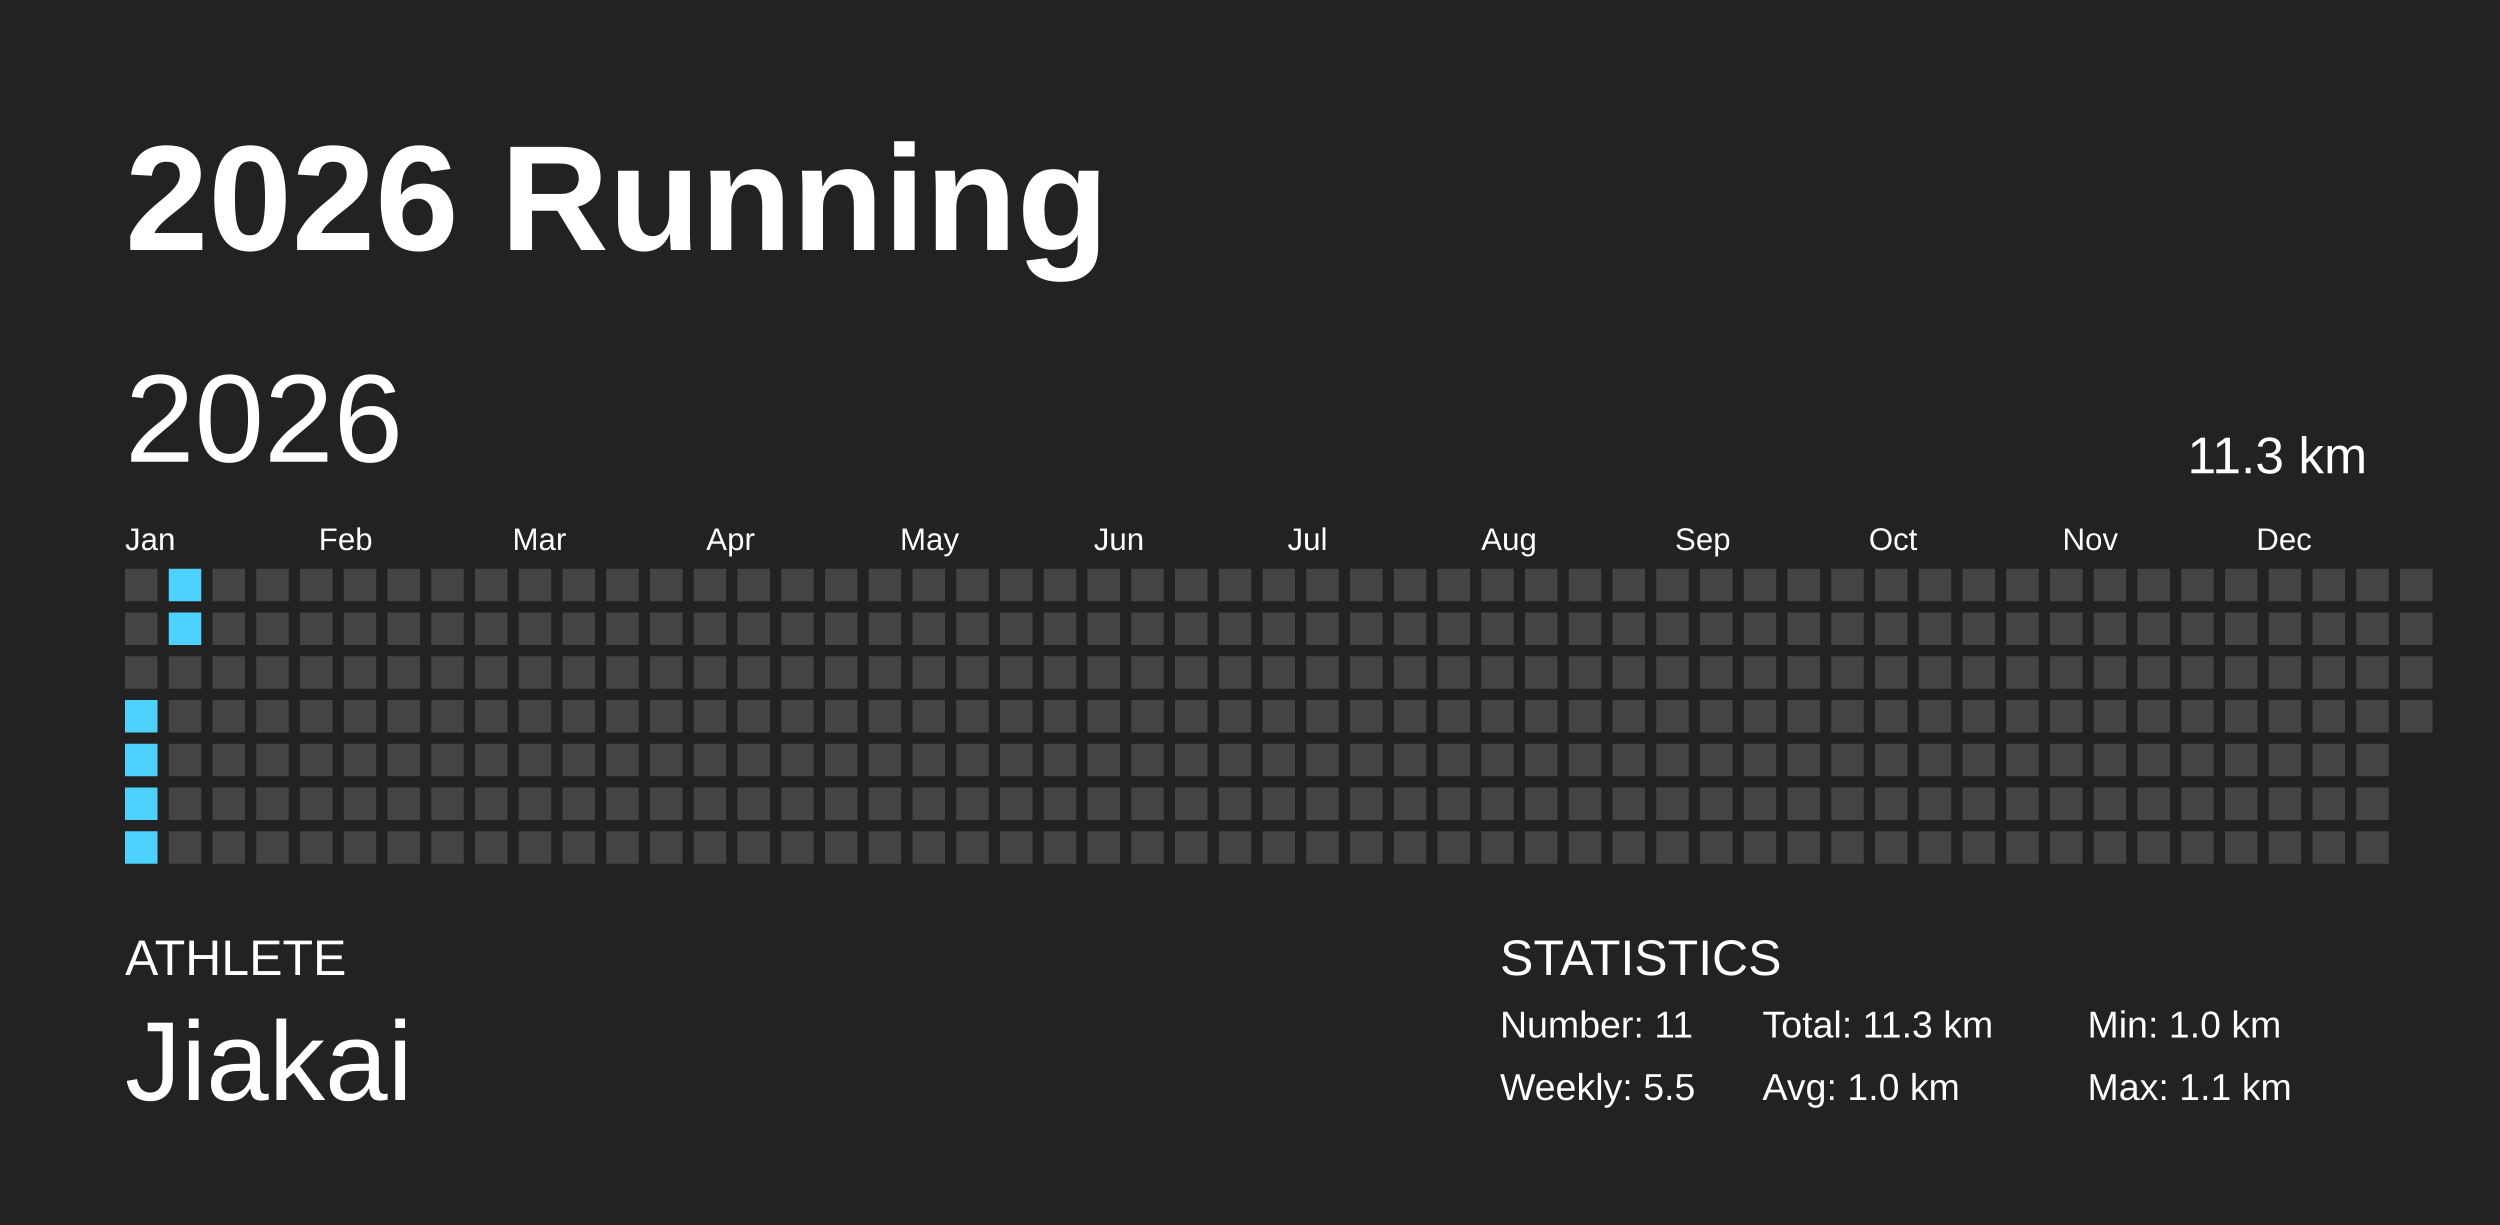
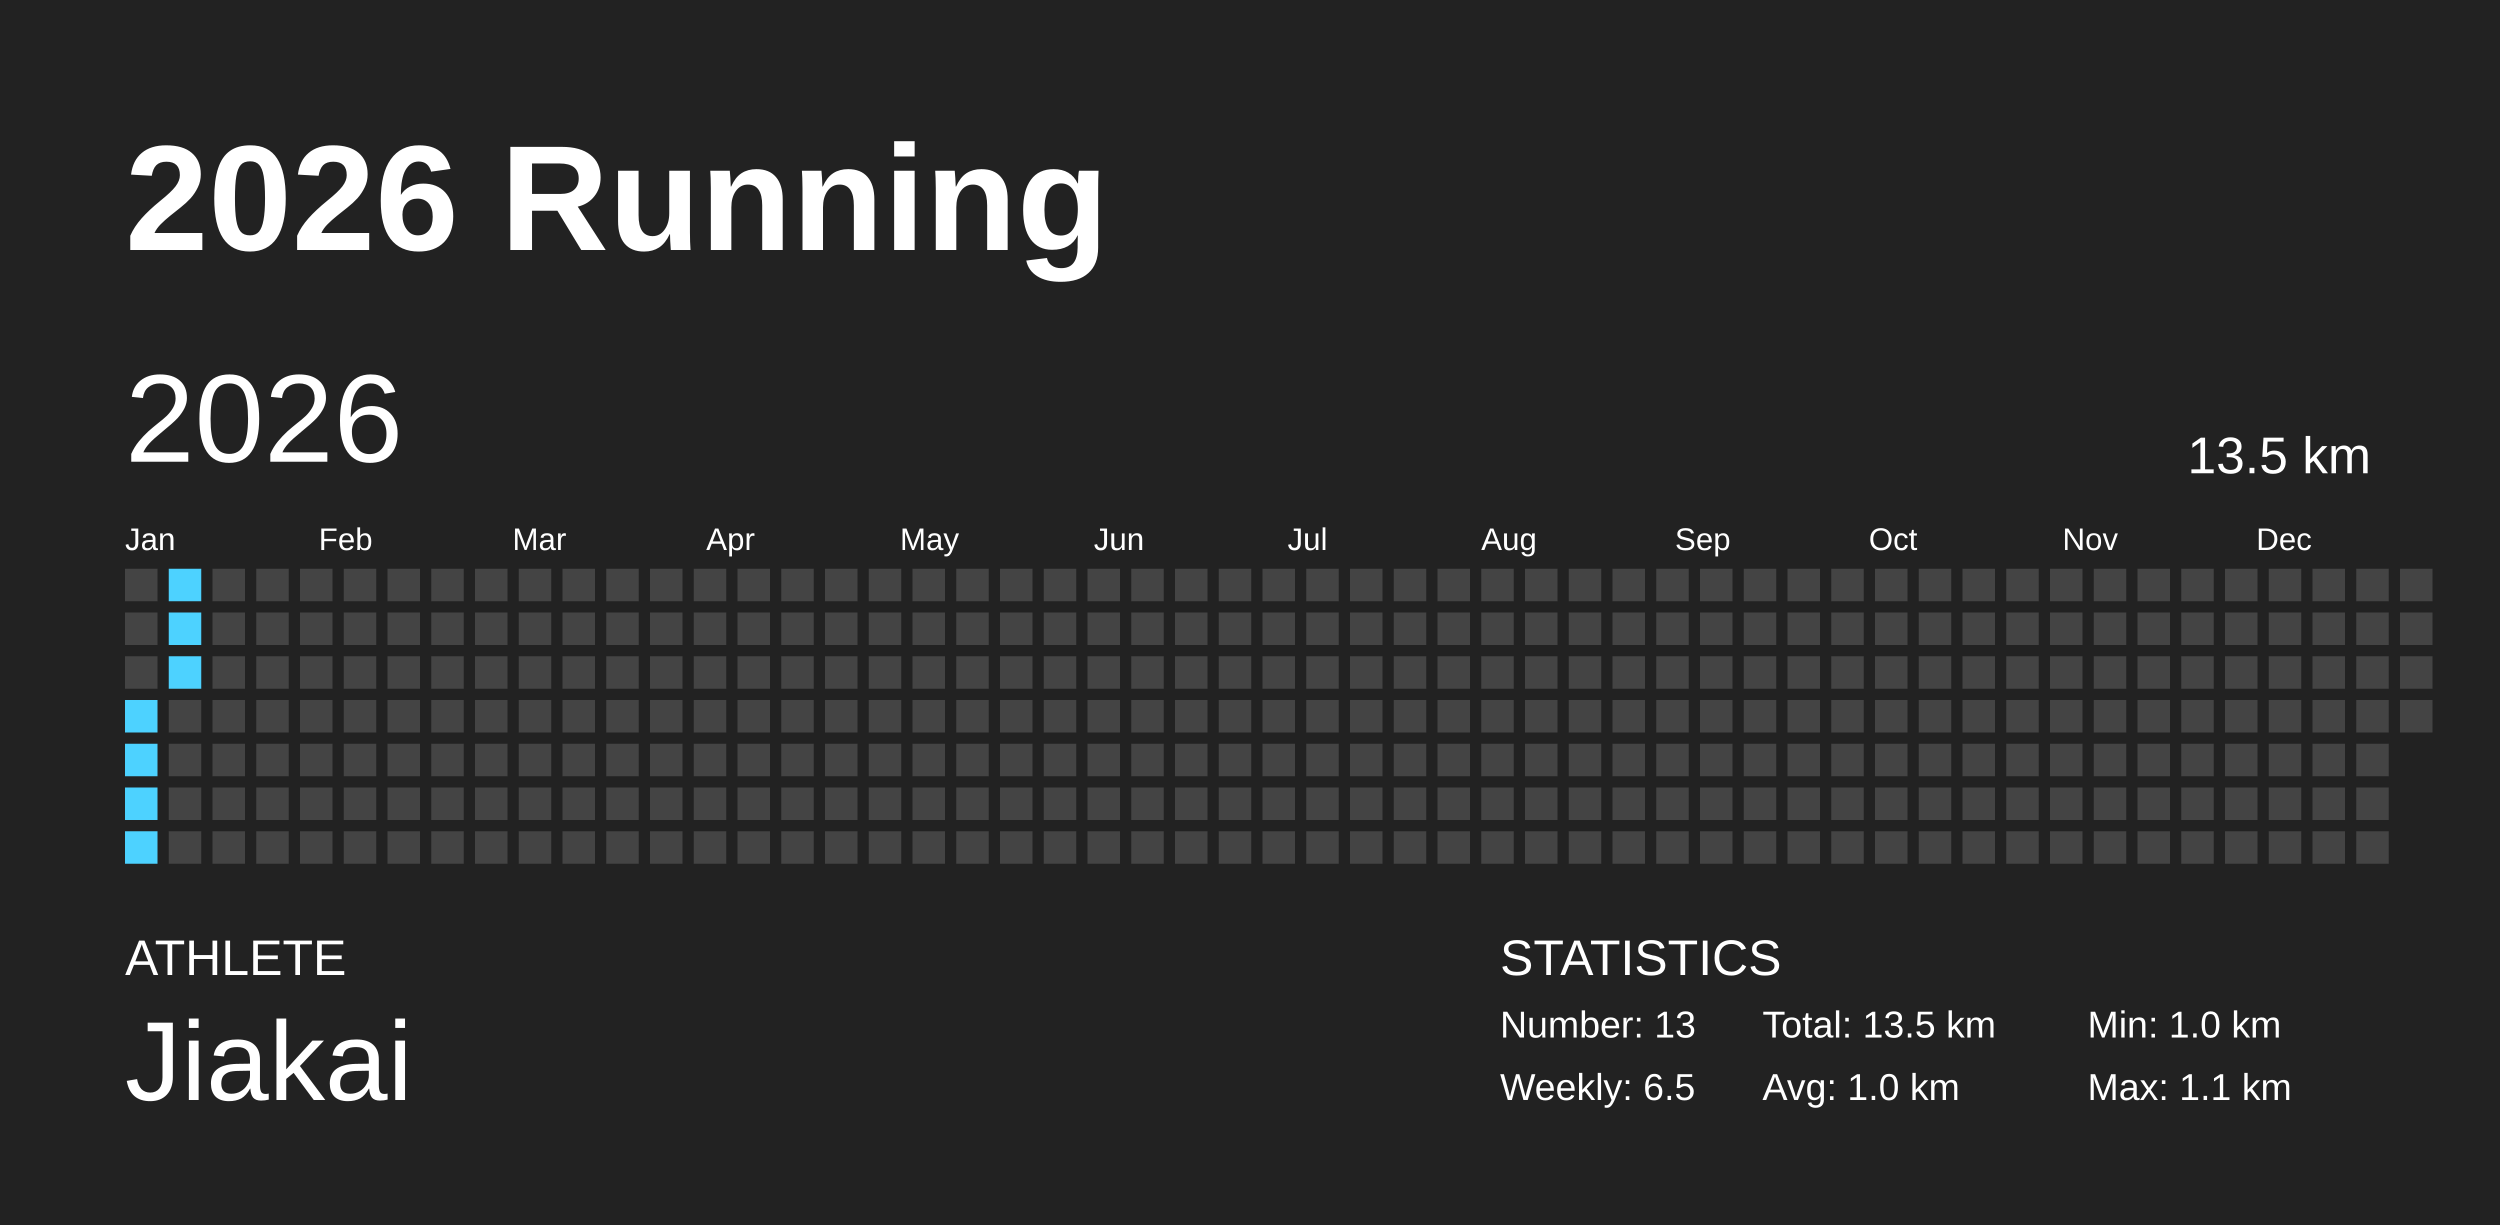
<svg xmlns="http://www.w3.org/2000/svg" baseProfile="full" height="98mm" version="1.1" viewBox="0,0,200,98" width="200mm">
  <defs />
  <rect fill="#222222" height="98" width="200" x="0" y="0" />
  <text fill="#FFFFFF" style="font-size:12px; font-family:Arial; font-weight:bold;" x="10" y="20">2026 Running</text>
  <text fill="#FFFFFF" style="font-size:4px; font-family:Arial" x="10" y="78">ATHLETE</text>
  <text fill="#FFFFFF" style="font-size:9px; font-family:Arial" x="10" y="88">Jiakai</text>
  <text fill="#FFFFFF" style="font-size:4px; font-family:Arial" x="120" y="78">STATISTICS</text>
-   <text fill="#FFFFFF" style="font-size:3px; font-family:Arial" x="120" y="83">Number: 11</text>
-   <text fill="#FFFFFF" style="font-size:3px; font-family:Arial" x="120" y="88">Weekly: 5.5</text>
-   <text fill="#FFFFFF" style="font-size:3px; font-family:Arial" x="141" y="83">Total: 11.3 km</text>
+   <text fill="#FFFFFF" style="font-size:3px; font-family:Arial" x="120" y="83">Number: 13</text>
+   <text fill="#FFFFFF" style="font-size:3px; font-family:Arial" x="120" y="88">Weekly: 6.5</text>
+   <text fill="#FFFFFF" style="font-size:3px; font-family:Arial" x="141" y="83">Total: 13.5 km</text>
  <text fill="#FFFFFF" style="font-size:3px; font-family:Arial" x="141" y="88">Avg: 1.0 km</text>
  <text fill="#FFFFFF" style="font-size:3px; font-family:Arial" x="167" y="83">Min: 1.0 km</text>
  <text fill="#FFFFFF" style="font-size:3px; font-family:Arial" x="167" y="88">Max: 1.1 km</text>
  <text dominant-baseline="hanging" fill="#FFFFFF" style="font-size:10.0px; font-family:Arial;" x="10" y="30">2026</text>
-   <text dominant-baseline="hanging" fill="#FFFFFF" style="font-size:4.125px; font-family:Arial;" x="175" y="35">11.3 km</text>
+   <text dominant-baseline="hanging" fill="#FFFFFF" style="font-size:4.125px; font-family:Arial;" x="175" y="35">13.5 km</text>
  <text fill="#FFFFFF" style="font-size:2.5px; font-family:Arial" x="10.0" y="44">Jan</text>
  <text fill="#FFFFFF" style="font-size:2.5px; font-family:Arial" x="25.5" y="44">Feb</text>
  <text fill="#FFFFFF" style="font-size:2.5px; font-family:Arial" x="41.0" y="44">Mar</text>
  <text fill="#FFFFFF" style="font-size:2.5px; font-family:Arial" x="56.5" y="44">Apr</text>
  <text fill="#FFFFFF" style="font-size:2.5px; font-family:Arial" x="72.0" y="44">May</text>
  <text fill="#FFFFFF" style="font-size:2.5px; font-family:Arial" x="87.5" y="44">Jun</text>
  <text fill="#FFFFFF" style="font-size:2.5px; font-family:Arial" x="103.0" y="44">Jul</text>
  <text fill="#FFFFFF" style="font-size:2.5px; font-family:Arial" x="118.5" y="44">Aug</text>
  <text fill="#FFFFFF" style="font-size:2.5px; font-family:Arial" x="134.0" y="44">Sep</text>
  <text fill="#FFFFFF" style="font-size:2.5px; font-family:Arial" x="149.5" y="44">Oct</text>
  <text fill="#FFFFFF" style="font-size:2.5px; font-family:Arial" x="165.0" y="44">Nov</text>
  <text fill="#FFFFFF" style="font-size:2.5px; font-family:Arial" x="180.5" y="44">Dec</text>
  <rect fill="#444444" height="2.6" width="2.6" x="10.0" y="45.5" />
  <rect fill="#444444" height="2.6" width="2.6" x="10.0" y="49.0" />
  <rect fill="#444444" height="2.6" width="2.6" x="10.0" y="52.5" />
  <rect fill="#4dd2ff" height="2.6" width="2.6" x="10.0" y="56.0" />
  <rect fill="#4dd2ff" height="2.6" width="2.6" x="10.0" y="59.5" />
  <rect fill="#4dd2ff" height="2.6" width="2.6" x="10.0" y="63.0" />
  <rect fill="#4dd2ff" height="2.6" width="2.6" x="10.0" y="66.5" />
  <rect fill="#4dd2ff" height="2.6" width="2.6" x="13.5" y="45.5" />
  <rect fill="#4dd2ff" height="2.6" width="2.6" x="13.5" y="49.0" />
-   <rect fill="#444444" height="2.6" width="2.6" x="13.5" y="52.5" />
+   <rect fill="#4dd2ff" height="2.6" width="2.6" x="13.5" y="52.5" />
  <rect fill="#444444" height="2.6" width="2.6" x="13.5" y="56.0" />
  <rect fill="#444444" height="2.6" width="2.6" x="13.5" y="59.5" />
  <rect fill="#444444" height="2.6" width="2.6" x="13.5" y="63.0" />
  <rect fill="#444444" height="2.6" width="2.6" x="13.5" y="66.5" />
  <rect fill="#444444" height="2.6" width="2.6" x="17.0" y="45.5" />
  <rect fill="#444444" height="2.6" width="2.6" x="17.0" y="49.0" />
  <rect fill="#444444" height="2.6" width="2.6" x="17.0" y="52.5" />
  <rect fill="#444444" height="2.6" width="2.6" x="17.0" y="56.0" />
  <rect fill="#444444" height="2.6" width="2.6" x="17.0" y="59.5" />
  <rect fill="#444444" height="2.6" width="2.6" x="17.0" y="63.0" />
  <rect fill="#444444" height="2.6" width="2.6" x="17.0" y="66.5" />
  <rect fill="#444444" height="2.6" width="2.6" x="20.5" y="45.5" />
  <rect fill="#444444" height="2.6" width="2.6" x="20.5" y="49.0" />
  <rect fill="#444444" height="2.6" width="2.6" x="20.5" y="52.5" />
  <rect fill="#444444" height="2.6" width="2.6" x="20.5" y="56.0" />
  <rect fill="#444444" height="2.6" width="2.6" x="20.5" y="59.5" />
  <rect fill="#444444" height="2.6" width="2.6" x="20.5" y="63.0" />
  <rect fill="#444444" height="2.6" width="2.6" x="20.5" y="66.5" />
  <rect fill="#444444" height="2.6" width="2.6" x="24.0" y="45.5" />
  <rect fill="#444444" height="2.6" width="2.6" x="24.0" y="49.0" />
  <rect fill="#444444" height="2.6" width="2.6" x="24.0" y="52.5" />
  <rect fill="#444444" height="2.6" width="2.6" x="24.0" y="56.0" />
  <rect fill="#444444" height="2.6" width="2.6" x="24.0" y="59.5" />
  <rect fill="#444444" height="2.6" width="2.6" x="24.0" y="63.0" />
  <rect fill="#444444" height="2.6" width="2.6" x="24.0" y="66.5" />
  <rect fill="#444444" height="2.6" width="2.6" x="27.5" y="45.5" />
  <rect fill="#444444" height="2.6" width="2.6" x="27.5" y="49.0" />
  <rect fill="#444444" height="2.6" width="2.6" x="27.5" y="52.5" />
  <rect fill="#444444" height="2.6" width="2.6" x="27.5" y="56.0" />
  <rect fill="#444444" height="2.6" width="2.6" x="27.5" y="59.5" />
  <rect fill="#444444" height="2.6" width="2.6" x="27.5" y="63.0" />
  <rect fill="#444444" height="2.6" width="2.6" x="27.5" y="66.5" />
  <rect fill="#444444" height="2.6" width="2.6" x="31.0" y="45.5" />
  <rect fill="#444444" height="2.6" width="2.6" x="31.0" y="49.0" />
  <rect fill="#444444" height="2.6" width="2.6" x="31.0" y="52.5" />
  <rect fill="#444444" height="2.6" width="2.6" x="31.0" y="56.0" />
  <rect fill="#444444" height="2.6" width="2.6" x="31.0" y="59.5" />
  <rect fill="#444444" height="2.6" width="2.6" x="31.0" y="63.0" />
  <rect fill="#444444" height="2.6" width="2.6" x="31.0" y="66.5" />
  <rect fill="#444444" height="2.6" width="2.6" x="34.5" y="45.5" />
  <rect fill="#444444" height="2.6" width="2.6" x="34.5" y="49.0" />
  <rect fill="#444444" height="2.6" width="2.6" x="34.5" y="52.5" />
  <rect fill="#444444" height="2.6" width="2.6" x="34.5" y="56.0" />
  <rect fill="#444444" height="2.6" width="2.6" x="34.5" y="59.5" />
  <rect fill="#444444" height="2.6" width="2.6" x="34.5" y="63.0" />
  <rect fill="#444444" height="2.6" width="2.6" x="34.5" y="66.5" />
  <rect fill="#444444" height="2.6" width="2.6" x="38.0" y="45.5" />
  <rect fill="#444444" height="2.6" width="2.6" x="38.0" y="49.0" />
  <rect fill="#444444" height="2.6" width="2.6" x="38.0" y="52.5" />
  <rect fill="#444444" height="2.6" width="2.6" x="38.0" y="56.0" />
  <rect fill="#444444" height="2.6" width="2.6" x="38.0" y="59.5" />
  <rect fill="#444444" height="2.6" width="2.6" x="38.0" y="63.0" />
  <rect fill="#444444" height="2.6" width="2.6" x="38.0" y="66.5" />
  <rect fill="#444444" height="2.6" width="2.6" x="41.5" y="45.5" />
  <rect fill="#444444" height="2.6" width="2.6" x="41.5" y="49.0" />
  <rect fill="#444444" height="2.6" width="2.6" x="41.5" y="52.5" />
  <rect fill="#444444" height="2.6" width="2.6" x="41.5" y="56.0" />
  <rect fill="#444444" height="2.6" width="2.6" x="41.5" y="59.5" />
  <rect fill="#444444" height="2.6" width="2.6" x="41.5" y="63.0" />
  <rect fill="#444444" height="2.6" width="2.6" x="41.5" y="66.5" />
  <rect fill="#444444" height="2.6" width="2.6" x="45.0" y="45.5" />
  <rect fill="#444444" height="2.6" width="2.6" x="45.0" y="49.0" />
  <rect fill="#444444" height="2.6" width="2.6" x="45.0" y="52.5" />
  <rect fill="#444444" height="2.6" width="2.6" x="45.0" y="56.0" />
  <rect fill="#444444" height="2.6" width="2.6" x="45.0" y="59.5" />
  <rect fill="#444444" height="2.6" width="2.6" x="45.0" y="63.0" />
  <rect fill="#444444" height="2.6" width="2.6" x="45.0" y="66.5" />
  <rect fill="#444444" height="2.6" width="2.6" x="48.5" y="45.5" />
  <rect fill="#444444" height="2.6" width="2.6" x="48.5" y="49.0" />
  <rect fill="#444444" height="2.6" width="2.6" x="48.5" y="52.5" />
  <rect fill="#444444" height="2.6" width="2.6" x="48.5" y="56.0" />
  <rect fill="#444444" height="2.6" width="2.6" x="48.5" y="59.5" />
  <rect fill="#444444" height="2.6" width="2.6" x="48.5" y="63.0" />
  <rect fill="#444444" height="2.6" width="2.6" x="48.5" y="66.5" />
  <rect fill="#444444" height="2.6" width="2.6" x="52.0" y="45.5" />
  <rect fill="#444444" height="2.6" width="2.6" x="52.0" y="49.0" />
  <rect fill="#444444" height="2.6" width="2.6" x="52.0" y="52.5" />
  <rect fill="#444444" height="2.6" width="2.6" x="52.0" y="56.0" />
  <rect fill="#444444" height="2.6" width="2.6" x="52.0" y="59.5" />
  <rect fill="#444444" height="2.6" width="2.6" x="52.0" y="63.0" />
  <rect fill="#444444" height="2.6" width="2.6" x="52.0" y="66.5" />
  <rect fill="#444444" height="2.6" width="2.6" x="55.5" y="45.5" />
  <rect fill="#444444" height="2.6" width="2.6" x="55.5" y="49.0" />
  <rect fill="#444444" height="2.6" width="2.6" x="55.5" y="52.5" />
  <rect fill="#444444" height="2.6" width="2.6" x="55.5" y="56.0" />
  <rect fill="#444444" height="2.6" width="2.6" x="55.5" y="59.5" />
  <rect fill="#444444" height="2.6" width="2.6" x="55.5" y="63.0" />
  <rect fill="#444444" height="2.6" width="2.6" x="55.5" y="66.5" />
  <rect fill="#444444" height="2.6" width="2.6" x="59.0" y="45.5" />
  <rect fill="#444444" height="2.6" width="2.6" x="59.0" y="49.0" />
  <rect fill="#444444" height="2.6" width="2.6" x="59.0" y="52.5" />
  <rect fill="#444444" height="2.6" width="2.6" x="59.0" y="56.0" />
  <rect fill="#444444" height="2.6" width="2.6" x="59.0" y="59.5" />
  <rect fill="#444444" height="2.6" width="2.6" x="59.0" y="63.0" />
  <rect fill="#444444" height="2.6" width="2.6" x="59.0" y="66.5" />
  <rect fill="#444444" height="2.6" width="2.6" x="62.5" y="45.5" />
  <rect fill="#444444" height="2.6" width="2.6" x="62.5" y="49.0" />
  <rect fill="#444444" height="2.6" width="2.6" x="62.5" y="52.5" />
  <rect fill="#444444" height="2.6" width="2.6" x="62.5" y="56.0" />
  <rect fill="#444444" height="2.6" width="2.6" x="62.5" y="59.5" />
  <rect fill="#444444" height="2.6" width="2.6" x="62.5" y="63.0" />
  <rect fill="#444444" height="2.6" width="2.6" x="62.5" y="66.5" />
  <rect fill="#444444" height="2.6" width="2.6" x="66.0" y="45.5" />
  <rect fill="#444444" height="2.6" width="2.6" x="66.0" y="49.0" />
  <rect fill="#444444" height="2.6" width="2.6" x="66.0" y="52.5" />
  <rect fill="#444444" height="2.6" width="2.6" x="66.0" y="56.0" />
  <rect fill="#444444" height="2.6" width="2.6" x="66.0" y="59.5" />
  <rect fill="#444444" height="2.6" width="2.6" x="66.0" y="63.0" />
  <rect fill="#444444" height="2.6" width="2.6" x="66.0" y="66.5" />
  <rect fill="#444444" height="2.6" width="2.6" x="69.5" y="45.5" />
  <rect fill="#444444" height="2.6" width="2.6" x="69.5" y="49.0" />
  <rect fill="#444444" height="2.6" width="2.6" x="69.5" y="52.5" />
  <rect fill="#444444" height="2.6" width="2.6" x="69.5" y="56.0" />
  <rect fill="#444444" height="2.6" width="2.6" x="69.5" y="59.5" />
  <rect fill="#444444" height="2.6" width="2.6" x="69.5" y="63.0" />
  <rect fill="#444444" height="2.6" width="2.6" x="69.5" y="66.5" />
  <rect fill="#444444" height="2.6" width="2.6" x="73.0" y="45.5" />
  <rect fill="#444444" height="2.6" width="2.6" x="73.0" y="49.0" />
  <rect fill="#444444" height="2.6" width="2.6" x="73.0" y="52.5" />
  <rect fill="#444444" height="2.6" width="2.6" x="73.0" y="56.0" />
  <rect fill="#444444" height="2.6" width="2.6" x="73.0" y="59.5" />
  <rect fill="#444444" height="2.6" width="2.6" x="73.0" y="63.0" />
  <rect fill="#444444" height="2.6" width="2.6" x="73.0" y="66.5" />
  <rect fill="#444444" height="2.6" width="2.6" x="76.5" y="45.5" />
  <rect fill="#444444" height="2.6" width="2.6" x="76.5" y="49.0" />
  <rect fill="#444444" height="2.6" width="2.6" x="76.5" y="52.5" />
  <rect fill="#444444" height="2.6" width="2.6" x="76.5" y="56.0" />
  <rect fill="#444444" height="2.6" width="2.6" x="76.5" y="59.5" />
  <rect fill="#444444" height="2.6" width="2.6" x="76.5" y="63.0" />
  <rect fill="#444444" height="2.6" width="2.6" x="76.5" y="66.5" />
  <rect fill="#444444" height="2.6" width="2.6" x="80.0" y="45.5" />
  <rect fill="#444444" height="2.6" width="2.6" x="80.0" y="49.0" />
  <rect fill="#444444" height="2.6" width="2.6" x="80.0" y="52.5" />
  <rect fill="#444444" height="2.6" width="2.6" x="80.0" y="56.0" />
  <rect fill="#444444" height="2.6" width="2.6" x="80.0" y="59.5" />
  <rect fill="#444444" height="2.6" width="2.6" x="80.0" y="63.0" />
  <rect fill="#444444" height="2.6" width="2.6" x="80.0" y="66.5" />
  <rect fill="#444444" height="2.6" width="2.6" x="83.5" y="45.5" />
  <rect fill="#444444" height="2.6" width="2.6" x="83.5" y="49.0" />
  <rect fill="#444444" height="2.6" width="2.6" x="83.5" y="52.5" />
  <rect fill="#444444" height="2.6" width="2.6" x="83.5" y="56.0" />
  <rect fill="#444444" height="2.6" width="2.6" x="83.5" y="59.5" />
  <rect fill="#444444" height="2.6" width="2.6" x="83.5" y="63.0" />
  <rect fill="#444444" height="2.6" width="2.6" x="83.5" y="66.5" />
  <rect fill="#444444" height="2.6" width="2.6" x="87.0" y="45.5" />
  <rect fill="#444444" height="2.6" width="2.6" x="87.0" y="49.0" />
  <rect fill="#444444" height="2.6" width="2.6" x="87.0" y="52.5" />
  <rect fill="#444444" height="2.6" width="2.6" x="87.0" y="56.0" />
  <rect fill="#444444" height="2.6" width="2.6" x="87.0" y="59.5" />
  <rect fill="#444444" height="2.6" width="2.6" x="87.0" y="63.0" />
  <rect fill="#444444" height="2.6" width="2.6" x="87.0" y="66.5" />
  <rect fill="#444444" height="2.6" width="2.6" x="90.5" y="45.5" />
  <rect fill="#444444" height="2.6" width="2.6" x="90.5" y="49.0" />
  <rect fill="#444444" height="2.6" width="2.6" x="90.5" y="52.5" />
  <rect fill="#444444" height="2.6" width="2.6" x="90.5" y="56.0" />
  <rect fill="#444444" height="2.6" width="2.6" x="90.5" y="59.5" />
  <rect fill="#444444" height="2.6" width="2.6" x="90.5" y="63.0" />
  <rect fill="#444444" height="2.6" width="2.6" x="90.5" y="66.5" />
  <rect fill="#444444" height="2.6" width="2.6" x="94.0" y="45.5" />
  <rect fill="#444444" height="2.6" width="2.6" x="94.0" y="49.0" />
  <rect fill="#444444" height="2.6" width="2.6" x="94.0" y="52.5" />
  <rect fill="#444444" height="2.6" width="2.6" x="94.0" y="56.0" />
  <rect fill="#444444" height="2.6" width="2.6" x="94.0" y="59.5" />
  <rect fill="#444444" height="2.6" width="2.6" x="94.0" y="63.0" />
  <rect fill="#444444" height="2.6" width="2.6" x="94.0" y="66.5" />
  <rect fill="#444444" height="2.6" width="2.6" x="97.5" y="45.5" />
  <rect fill="#444444" height="2.6" width="2.6" x="97.5" y="49.0" />
  <rect fill="#444444" height="2.6" width="2.6" x="97.5" y="52.5" />
  <rect fill="#444444" height="2.6" width="2.6" x="97.5" y="56.0" />
  <rect fill="#444444" height="2.6" width="2.6" x="97.5" y="59.5" />
  <rect fill="#444444" height="2.6" width="2.6" x="97.5" y="63.0" />
  <rect fill="#444444" height="2.6" width="2.6" x="97.5" y="66.5" />
  <rect fill="#444444" height="2.6" width="2.6" x="101.0" y="45.5" />
  <rect fill="#444444" height="2.6" width="2.6" x="101.0" y="49.0" />
  <rect fill="#444444" height="2.6" width="2.6" x="101.0" y="52.5" />
  <rect fill="#444444" height="2.6" width="2.6" x="101.0" y="56.0" />
  <rect fill="#444444" height="2.6" width="2.6" x="101.0" y="59.5" />
  <rect fill="#444444" height="2.6" width="2.6" x="101.0" y="63.0" />
  <rect fill="#444444" height="2.6" width="2.6" x="101.0" y="66.5" />
  <rect fill="#444444" height="2.6" width="2.6" x="104.5" y="45.5" />
  <rect fill="#444444" height="2.6" width="2.6" x="104.5" y="49.0" />
  <rect fill="#444444" height="2.6" width="2.6" x="104.5" y="52.5" />
  <rect fill="#444444" height="2.6" width="2.6" x="104.5" y="56.0" />
  <rect fill="#444444" height="2.6" width="2.6" x="104.5" y="59.5" />
  <rect fill="#444444" height="2.6" width="2.6" x="104.5" y="63.0" />
  <rect fill="#444444" height="2.6" width="2.6" x="104.5" y="66.5" />
  <rect fill="#444444" height="2.6" width="2.6" x="108.0" y="45.5" />
  <rect fill="#444444" height="2.6" width="2.6" x="108.0" y="49.0" />
  <rect fill="#444444" height="2.6" width="2.6" x="108.0" y="52.5" />
  <rect fill="#444444" height="2.6" width="2.6" x="108.0" y="56.0" />
  <rect fill="#444444" height="2.6" width="2.6" x="108.0" y="59.5" />
  <rect fill="#444444" height="2.6" width="2.6" x="108.0" y="63.0" />
  <rect fill="#444444" height="2.6" width="2.6" x="108.0" y="66.5" />
  <rect fill="#444444" height="2.6" width="2.6" x="111.5" y="45.5" />
  <rect fill="#444444" height="2.6" width="2.6" x="111.5" y="49.0" />
  <rect fill="#444444" height="2.6" width="2.6" x="111.5" y="52.5" />
  <rect fill="#444444" height="2.6" width="2.6" x="111.5" y="56.0" />
  <rect fill="#444444" height="2.6" width="2.6" x="111.5" y="59.5" />
  <rect fill="#444444" height="2.6" width="2.6" x="111.5" y="63.0" />
  <rect fill="#444444" height="2.6" width="2.6" x="111.5" y="66.5" />
  <rect fill="#444444" height="2.6" width="2.6" x="115.0" y="45.5" />
  <rect fill="#444444" height="2.6" width="2.6" x="115.0" y="49.0" />
  <rect fill="#444444" height="2.6" width="2.6" x="115.0" y="52.5" />
  <rect fill="#444444" height="2.6" width="2.6" x="115.0" y="56.0" />
  <rect fill="#444444" height="2.6" width="2.6" x="115.0" y="59.5" />
  <rect fill="#444444" height="2.6" width="2.6" x="115.0" y="63.0" />
  <rect fill="#444444" height="2.6" width="2.6" x="115.0" y="66.5" />
  <rect fill="#444444" height="2.6" width="2.6" x="118.5" y="45.5" />
  <rect fill="#444444" height="2.6" width="2.6" x="118.5" y="49.0" />
  <rect fill="#444444" height="2.6" width="2.6" x="118.5" y="52.5" />
  <rect fill="#444444" height="2.6" width="2.6" x="118.5" y="56.0" />
  <rect fill="#444444" height="2.6" width="2.6" x="118.5" y="59.5" />
  <rect fill="#444444" height="2.6" width="2.6" x="118.5" y="63.0" />
  <rect fill="#444444" height="2.6" width="2.6" x="118.5" y="66.5" />
  <rect fill="#444444" height="2.6" width="2.6" x="122.0" y="45.5" />
  <rect fill="#444444" height="2.6" width="2.6" x="122.0" y="49.0" />
  <rect fill="#444444" height="2.6" width="2.6" x="122.0" y="52.5" />
  <rect fill="#444444" height="2.6" width="2.6" x="122.0" y="56.0" />
  <rect fill="#444444" height="2.6" width="2.6" x="122.0" y="59.5" />
  <rect fill="#444444" height="2.6" width="2.6" x="122.0" y="63.0" />
  <rect fill="#444444" height="2.6" width="2.6" x="122.0" y="66.5" />
  <rect fill="#444444" height="2.6" width="2.6" x="125.5" y="45.5" />
  <rect fill="#444444" height="2.6" width="2.6" x="125.5" y="49.0" />
  <rect fill="#444444" height="2.6" width="2.6" x="125.5" y="52.5" />
  <rect fill="#444444" height="2.6" width="2.6" x="125.5" y="56.0" />
  <rect fill="#444444" height="2.6" width="2.6" x="125.5" y="59.5" />
  <rect fill="#444444" height="2.6" width="2.6" x="125.5" y="63.0" />
  <rect fill="#444444" height="2.6" width="2.6" x="125.5" y="66.5" />
  <rect fill="#444444" height="2.6" width="2.6" x="129.0" y="45.5" />
  <rect fill="#444444" height="2.6" width="2.6" x="129.0" y="49.0" />
  <rect fill="#444444" height="2.6" width="2.6" x="129.0" y="52.5" />
  <rect fill="#444444" height="2.6" width="2.6" x="129.0" y="56.0" />
  <rect fill="#444444" height="2.6" width="2.6" x="129.0" y="59.5" />
  <rect fill="#444444" height="2.6" width="2.6" x="129.0" y="63.0" />
  <rect fill="#444444" height="2.6" width="2.6" x="129.0" y="66.5" />
  <rect fill="#444444" height="2.6" width="2.6" x="132.5" y="45.5" />
  <rect fill="#444444" height="2.6" width="2.6" x="132.5" y="49.0" />
  <rect fill="#444444" height="2.6" width="2.6" x="132.5" y="52.5" />
  <rect fill="#444444" height="2.6" width="2.6" x="132.5" y="56.0" />
  <rect fill="#444444" height="2.6" width="2.6" x="132.5" y="59.5" />
  <rect fill="#444444" height="2.6" width="2.6" x="132.5" y="63.0" />
  <rect fill="#444444" height="2.6" width="2.6" x="132.5" y="66.5" />
  <rect fill="#444444" height="2.6" width="2.6" x="136.0" y="45.5" />
  <rect fill="#444444" height="2.6" width="2.6" x="136.0" y="49.0" />
  <rect fill="#444444" height="2.6" width="2.6" x="136.0" y="52.5" />
  <rect fill="#444444" height="2.6" width="2.6" x="136.0" y="56.0" />
  <rect fill="#444444" height="2.6" width="2.6" x="136.0" y="59.5" />
  <rect fill="#444444" height="2.6" width="2.6" x="136.0" y="63.0" />
  <rect fill="#444444" height="2.6" width="2.6" x="136.0" y="66.5" />
  <rect fill="#444444" height="2.6" width="2.6" x="139.5" y="45.5" />
  <rect fill="#444444" height="2.6" width="2.6" x="139.5" y="49.0" />
  <rect fill="#444444" height="2.6" width="2.6" x="139.5" y="52.5" />
  <rect fill="#444444" height="2.6" width="2.6" x="139.5" y="56.0" />
  <rect fill="#444444" height="2.6" width="2.6" x="139.5" y="59.5" />
  <rect fill="#444444" height="2.6" width="2.6" x="139.5" y="63.0" />
  <rect fill="#444444" height="2.6" width="2.6" x="139.5" y="66.5" />
  <rect fill="#444444" height="2.6" width="2.6" x="143.0" y="45.5" />
  <rect fill="#444444" height="2.6" width="2.6" x="143.0" y="49.0" />
  <rect fill="#444444" height="2.6" width="2.6" x="143.0" y="52.5" />
  <rect fill="#444444" height="2.6" width="2.6" x="143.0" y="56.0" />
  <rect fill="#444444" height="2.6" width="2.6" x="143.0" y="59.5" />
  <rect fill="#444444" height="2.6" width="2.6" x="143.0" y="63.0" />
  <rect fill="#444444" height="2.6" width="2.6" x="143.0" y="66.5" />
  <rect fill="#444444" height="2.6" width="2.6" x="146.5" y="45.5" />
  <rect fill="#444444" height="2.6" width="2.6" x="146.5" y="49.0" />
  <rect fill="#444444" height="2.6" width="2.6" x="146.5" y="52.5" />
  <rect fill="#444444" height="2.6" width="2.6" x="146.5" y="56.0" />
  <rect fill="#444444" height="2.6" width="2.6" x="146.5" y="59.5" />
  <rect fill="#444444" height="2.6" width="2.6" x="146.5" y="63.0" />
  <rect fill="#444444" height="2.6" width="2.6" x="146.5" y="66.5" />
  <rect fill="#444444" height="2.6" width="2.6" x="150.0" y="45.5" />
  <rect fill="#444444" height="2.6" width="2.6" x="150.0" y="49.0" />
  <rect fill="#444444" height="2.6" width="2.6" x="150.0" y="52.5" />
  <rect fill="#444444" height="2.6" width="2.6" x="150.0" y="56.0" />
  <rect fill="#444444" height="2.6" width="2.6" x="150.0" y="59.5" />
  <rect fill="#444444" height="2.6" width="2.6" x="150.0" y="63.0" />
  <rect fill="#444444" height="2.6" width="2.6" x="150.0" y="66.5" />
  <rect fill="#444444" height="2.6" width="2.6" x="153.5" y="45.5" />
  <rect fill="#444444" height="2.6" width="2.6" x="153.5" y="49.0" />
  <rect fill="#444444" height="2.6" width="2.6" x="153.5" y="52.5" />
  <rect fill="#444444" height="2.6" width="2.6" x="153.5" y="56.0" />
  <rect fill="#444444" height="2.6" width="2.6" x="153.5" y="59.5" />
  <rect fill="#444444" height="2.6" width="2.6" x="153.5" y="63.0" />
  <rect fill="#444444" height="2.6" width="2.6" x="153.5" y="66.5" />
  <rect fill="#444444" height="2.6" width="2.6" x="157.0" y="45.5" />
  <rect fill="#444444" height="2.6" width="2.6" x="157.0" y="49.0" />
  <rect fill="#444444" height="2.6" width="2.6" x="157.0" y="52.5" />
  <rect fill="#444444" height="2.6" width="2.6" x="157.0" y="56.0" />
  <rect fill="#444444" height="2.6" width="2.6" x="157.0" y="59.5" />
  <rect fill="#444444" height="2.6" width="2.6" x="157.0" y="63.0" />
  <rect fill="#444444" height="2.6" width="2.6" x="157.0" y="66.5" />
  <rect fill="#444444" height="2.6" width="2.6" x="160.5" y="45.5" />
  <rect fill="#444444" height="2.6" width="2.6" x="160.5" y="49.0" />
  <rect fill="#444444" height="2.6" width="2.6" x="160.5" y="52.5" />
  <rect fill="#444444" height="2.6" width="2.6" x="160.5" y="56.0" />
  <rect fill="#444444" height="2.6" width="2.6" x="160.5" y="59.5" />
  <rect fill="#444444" height="2.6" width="2.6" x="160.5" y="63.0" />
  <rect fill="#444444" height="2.6" width="2.6" x="160.5" y="66.5" />
  <rect fill="#444444" height="2.6" width="2.6" x="164.0" y="45.5" />
  <rect fill="#444444" height="2.6" width="2.6" x="164.0" y="49.0" />
  <rect fill="#444444" height="2.6" width="2.6" x="164.0" y="52.5" />
  <rect fill="#444444" height="2.6" width="2.6" x="164.0" y="56.0" />
  <rect fill="#444444" height="2.6" width="2.6" x="164.0" y="59.5" />
  <rect fill="#444444" height="2.6" width="2.6" x="164.0" y="63.0" />
  <rect fill="#444444" height="2.6" width="2.6" x="164.0" y="66.5" />
  <rect fill="#444444" height="2.6" width="2.6" x="167.5" y="45.5" />
  <rect fill="#444444" height="2.6" width="2.6" x="167.5" y="49.0" />
  <rect fill="#444444" height="2.6" width="2.6" x="167.5" y="52.5" />
  <rect fill="#444444" height="2.6" width="2.6" x="167.5" y="56.0" />
  <rect fill="#444444" height="2.6" width="2.6" x="167.5" y="59.5" />
  <rect fill="#444444" height="2.6" width="2.6" x="167.5" y="63.0" />
  <rect fill="#444444" height="2.6" width="2.6" x="167.5" y="66.5" />
  <rect fill="#444444" height="2.6" width="2.6" x="171.0" y="45.5" />
  <rect fill="#444444" height="2.6" width="2.6" x="171.0" y="49.0" />
  <rect fill="#444444" height="2.6" width="2.6" x="171.0" y="52.5" />
  <rect fill="#444444" height="2.6" width="2.6" x="171.0" y="56.0" />
  <rect fill="#444444" height="2.6" width="2.6" x="171.0" y="59.5" />
  <rect fill="#444444" height="2.6" width="2.6" x="171.0" y="63.0" />
  <rect fill="#444444" height="2.6" width="2.6" x="171.0" y="66.5" />
  <rect fill="#444444" height="2.6" width="2.6" x="174.5" y="45.5" />
  <rect fill="#444444" height="2.6" width="2.6" x="174.5" y="49.0" />
  <rect fill="#444444" height="2.6" width="2.6" x="174.5" y="52.5" />
  <rect fill="#444444" height="2.6" width="2.6" x="174.5" y="56.0" />
  <rect fill="#444444" height="2.6" width="2.6" x="174.5" y="59.5" />
  <rect fill="#444444" height="2.6" width="2.6" x="174.5" y="63.0" />
  <rect fill="#444444" height="2.6" width="2.6" x="174.5" y="66.5" />
  <rect fill="#444444" height="2.6" width="2.6" x="178.0" y="45.5" />
  <rect fill="#444444" height="2.6" width="2.6" x="178.0" y="49.0" />
  <rect fill="#444444" height="2.6" width="2.6" x="178.0" y="52.5" />
  <rect fill="#444444" height="2.6" width="2.6" x="178.0" y="56.0" />
  <rect fill="#444444" height="2.6" width="2.6" x="178.0" y="59.5" />
  <rect fill="#444444" height="2.6" width="2.6" x="178.0" y="63.0" />
  <rect fill="#444444" height="2.6" width="2.6" x="178.0" y="66.5" />
  <rect fill="#444444" height="2.6" width="2.6" x="181.5" y="45.5" />
  <rect fill="#444444" height="2.6" width="2.6" x="181.5" y="49.0" />
  <rect fill="#444444" height="2.6" width="2.6" x="181.5" y="52.5" />
  <rect fill="#444444" height="2.6" width="2.6" x="181.5" y="56.0" />
  <rect fill="#444444" height="2.6" width="2.6" x="181.5" y="59.5" />
  <rect fill="#444444" height="2.6" width="2.6" x="181.5" y="63.0" />
  <rect fill="#444444" height="2.6" width="2.6" x="181.5" y="66.5" />
  <rect fill="#444444" height="2.6" width="2.6" x="185.0" y="45.5" />
  <rect fill="#444444" height="2.6" width="2.6" x="185.0" y="49.0" />
  <rect fill="#444444" height="2.6" width="2.6" x="185.0" y="52.5" />
  <rect fill="#444444" height="2.6" width="2.6" x="185.0" y="56.0" />
  <rect fill="#444444" height="2.6" width="2.6" x="185.0" y="59.5" />
  <rect fill="#444444" height="2.6" width="2.6" x="185.0" y="63.0" />
  <rect fill="#444444" height="2.6" width="2.6" x="185.0" y="66.5" />
  <rect fill="#444444" height="2.6" width="2.6" x="188.5" y="45.5" />
  <rect fill="#444444" height="2.6" width="2.6" x="188.5" y="49.0" />
  <rect fill="#444444" height="2.6" width="2.6" x="188.5" y="52.5" />
  <rect fill="#444444" height="2.6" width="2.6" x="188.5" y="56.0" />
  <rect fill="#444444" height="2.6" width="2.6" x="188.5" y="59.5" />
  <rect fill="#444444" height="2.6" width="2.6" x="188.5" y="63.0" />
  <rect fill="#444444" height="2.6" width="2.6" x="188.5" y="66.5" />
  <rect fill="#444444" height="2.6" width="2.6" x="192.0" y="45.5" />
  <rect fill="#444444" height="2.6" width="2.6" x="192.0" y="49.0" />
  <rect fill="#444444" height="2.6" width="2.6" x="192.0" y="52.5" />
  <rect fill="#444444" height="2.6" width="2.6" x="192.0" y="56.0" />
</svg>
